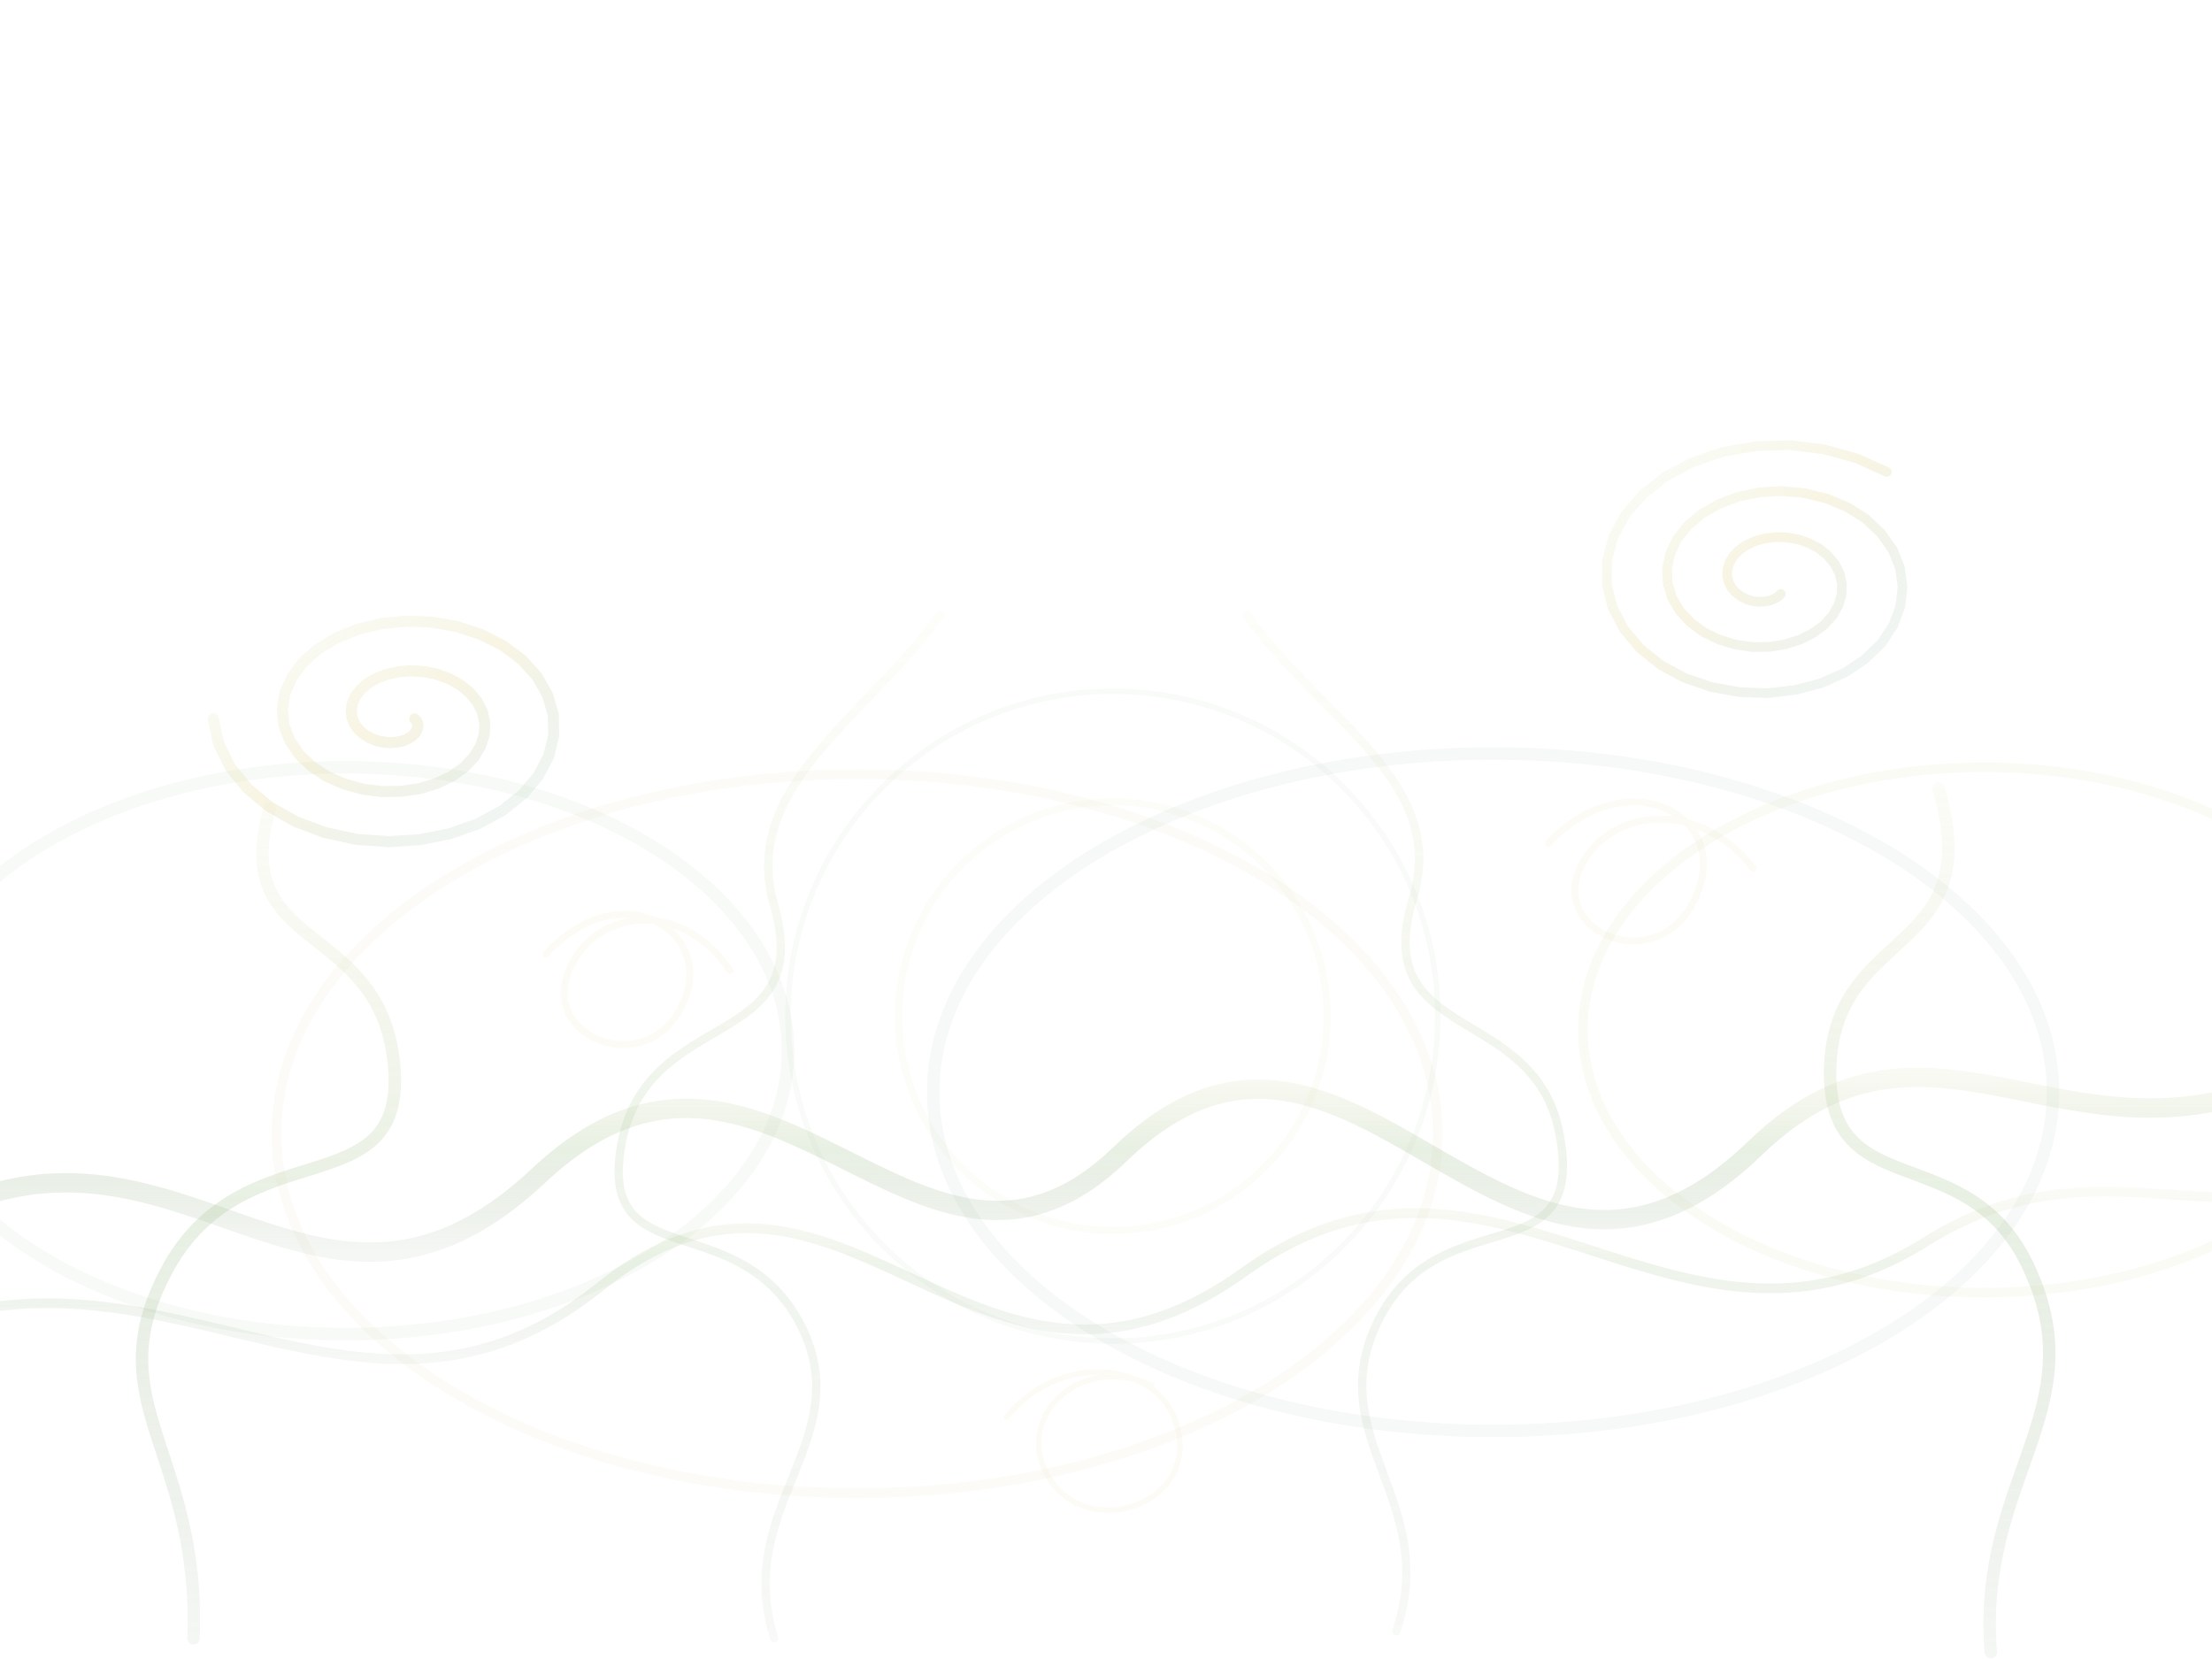
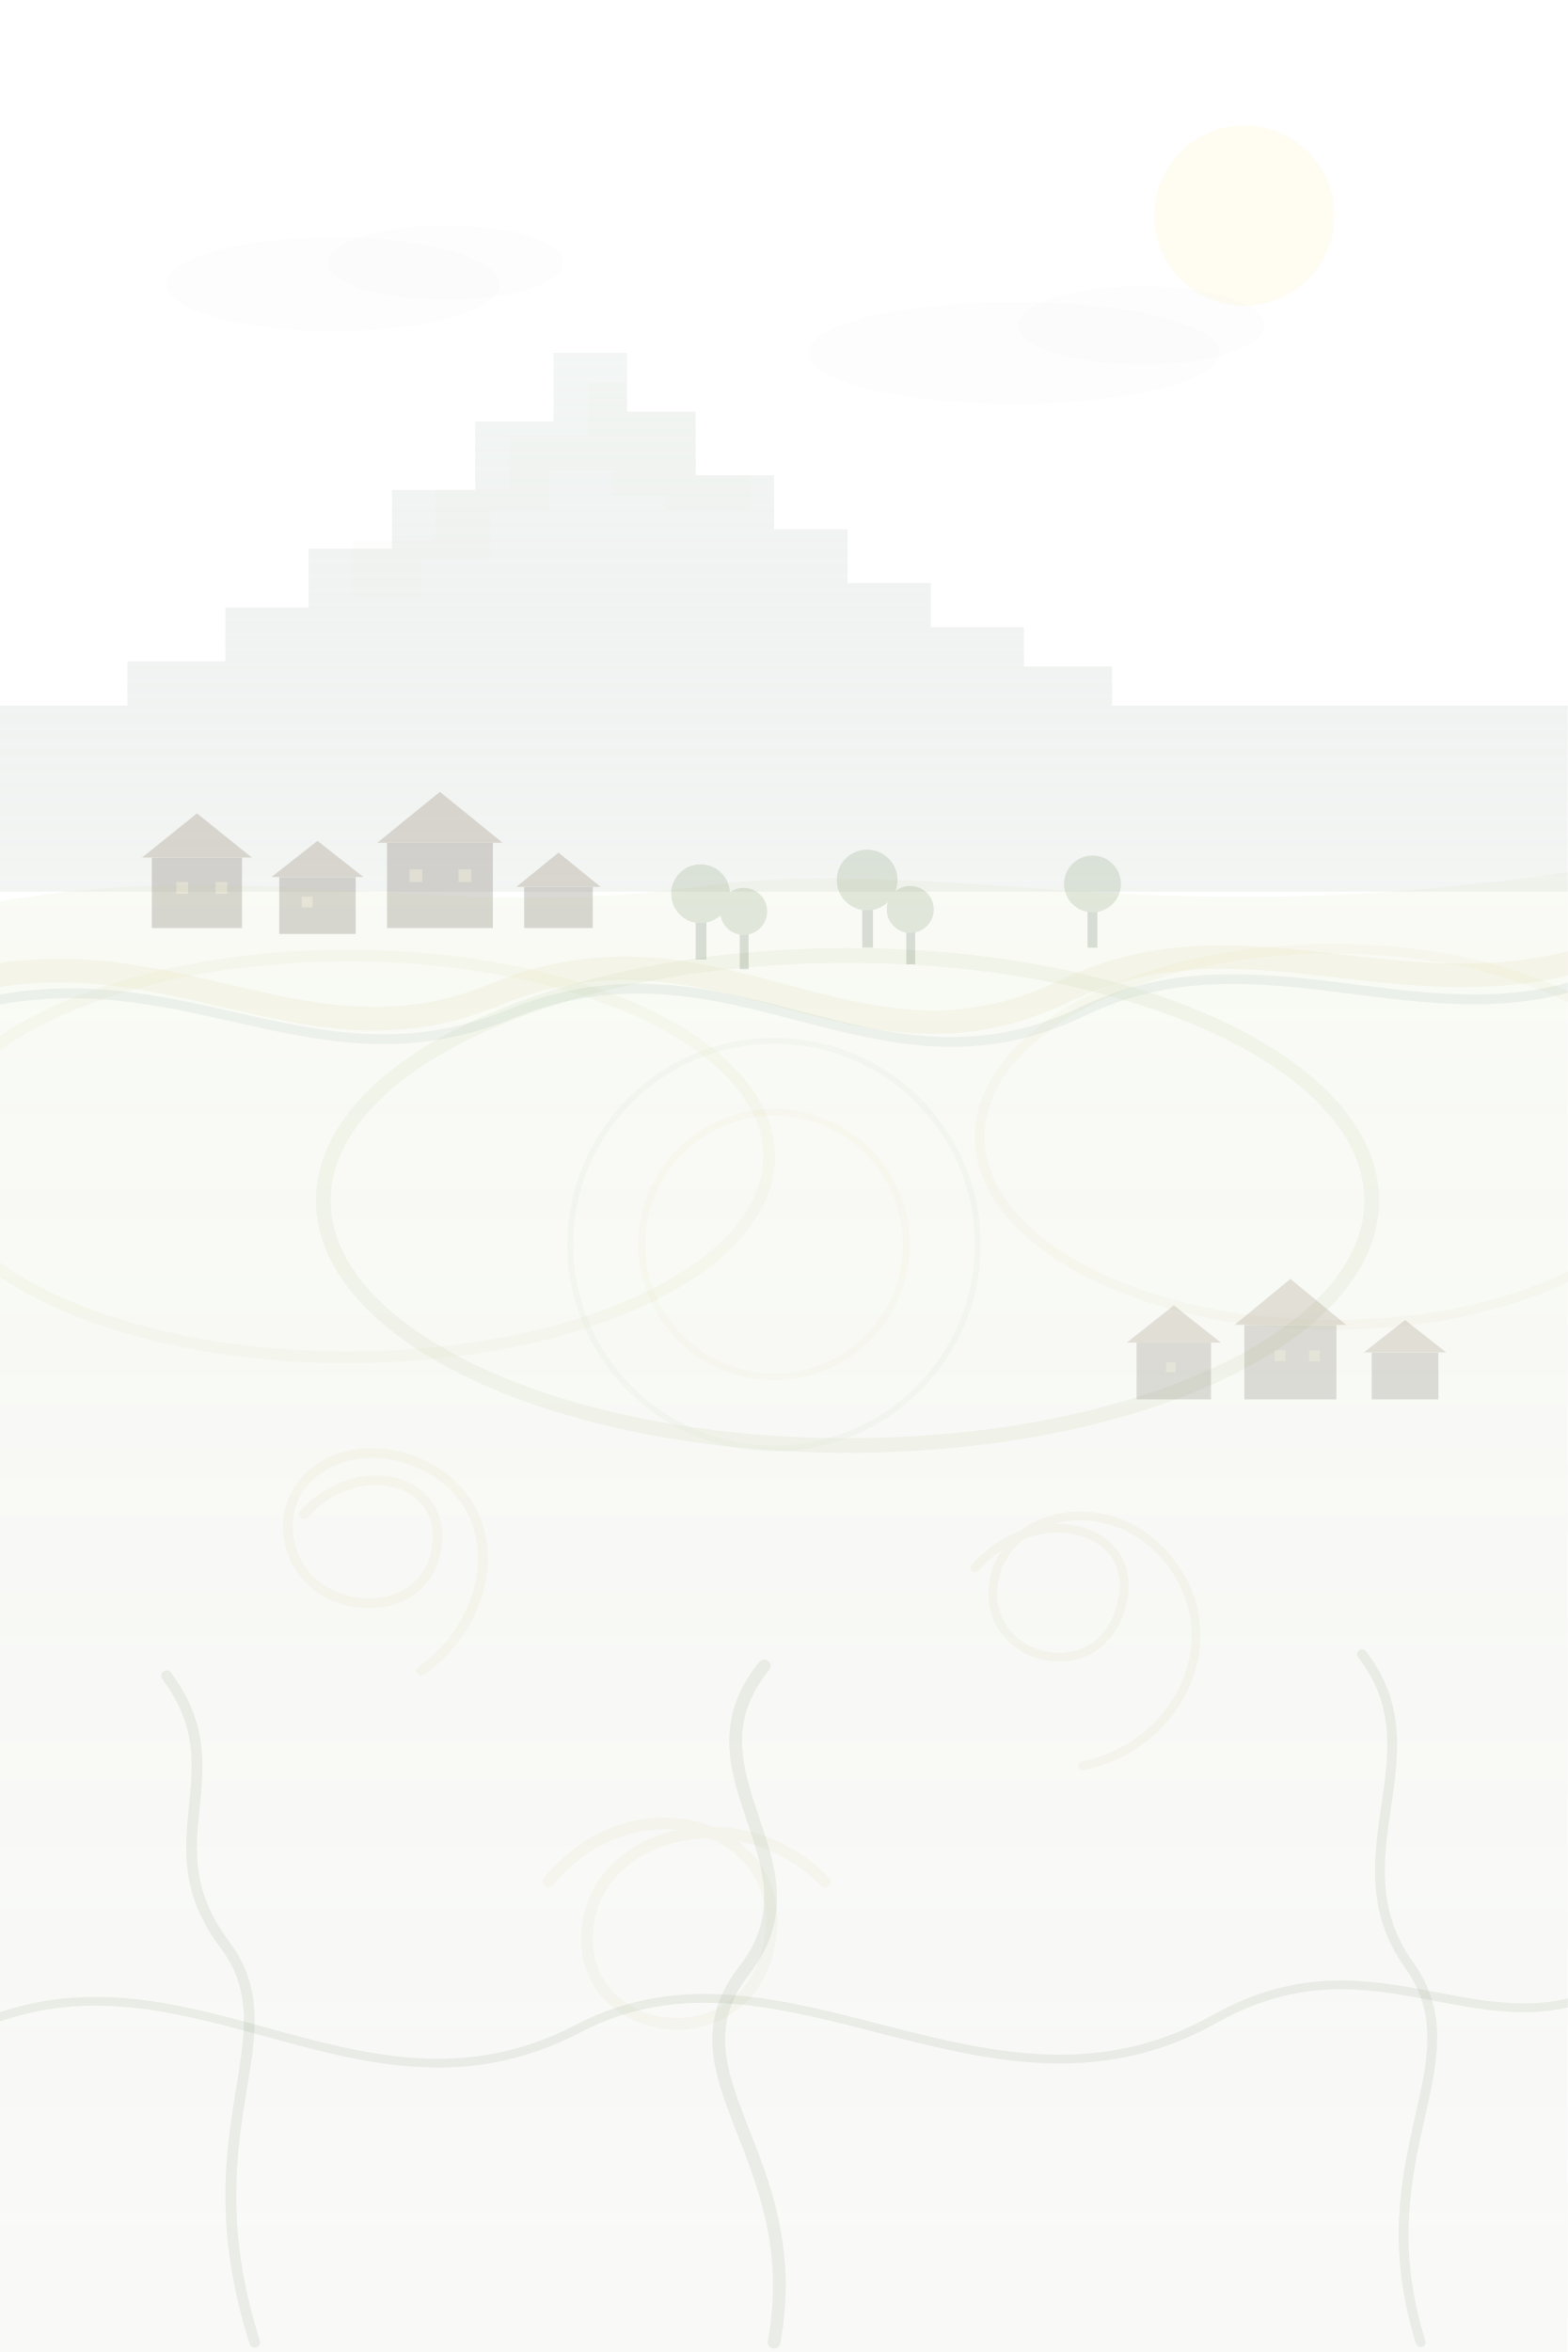
- <svg xmlns="http://www.w3.org/2000/svg" viewBox="0 0 1600 1200" role="img" aria-labelledby="title desc">
+ <svg xmlns="http://www.w3.org/2000/svg" viewBox="0 0 1600 2400" role="img" aria-labelledby="title desc">
  <defs>
-     <linearGradient id="vine" x1="0" y1="0" x2="1" y2="1">
-       <stop offset="0" stop-color="#d7e7c1" stop-opacity=".10" />
-       <stop offset=".48" stop-color="#e8dca3" stop-opacity=".30" />
-       <stop offset="1" stop-color="#7eb0a5" stop-opacity=".08" />
+     <linearGradient id="distance" x1="0" y1="0" x2="0" y2="1">
+       <stop offset="0" stop-color="#c8d8d4" stop-opacity=".22" />
+       <stop offset="1" stop-color="#718873" stop-opacity=".08" />
    </linearGradient>
-     <linearGradient id="root" x1="0" y1="0" x2="0" y2="1">
-       <stop offset="0" stop-color="#d8d69d" stop-opacity=".08" />
-       <stop offset=".48" stop-color="#a3c18f" stop-opacity=".25" />
-       <stop offset="1" stop-color="#6f8c65" stop-opacity=".07" />
+     <linearGradient id="field" x1="0" y1="0" x2="0" y2="1">
+       <stop offset="0" stop-color="#b9c985" stop-opacity=".20" />
+       <stop offset="1" stop-color="#63764d" stop-opacity=".09" />
    </linearGradient>
  </defs>
+   <circle cx="1270" cy="220" r="92" fill="#ffe5a3" fill-opacity=".14" />
+   <g fill="#dce9e7" fill-opacity=".055">
+     <ellipse cx="340" cy="290" rx="170" ry="48" />
+     <ellipse cx="455" cy="268" rx="120" ry="38" />
+     <ellipse cx="1035" cy="360" rx="210" ry="52" />
+     <ellipse cx="1165" cy="332" rx="126" ry="40" />
+   </g>
+   <path d="M0 720 H130 V675 H230 V620 H315 V560 H400 V500 H485 V430 H565 V360 H640 V420 H710 V485 H790 V540 H865 V595 H950 V640 H1045 V680 H1135 V720 H1600 V910 H0 Z" fill="url(#distance)" />
+   <path d="M360 552 H445 V500 H520 V445 H600 V390 H640 V420 H710 V485 H765 V520 H680 V505 H625 V480 H560 V520 H500 V570 H430 V610 H360 Z" fill="#e5e1bd" fill-opacity=".06" />
+   <g opacity=".22">
+     <g fill="#574e40">
+       <rect x="155" y="875" width="92" height="72" />
+       <rect x="285" y="895" width="78" height="58" />
+       <rect x="395" y="860" width="108" height="87" />
+       <rect x="535" y="905" width="70" height="42" />
+     </g>
+     <g fill="#766448">
+       <path d="M145 875 L201 830 L257 875 Z" />
+       <path d="M277 895 L324 858 L371 895 Z" />
+       <path d="M385 860 L449 808 L513 860 Z" />
+       <path d="M527 905 L570 870 L613 905 Z" />
+     </g>
+     <g fill="#f2d58c" fill-opacity=".46">
+       <rect x="180" y="900" width="12" height="12" />
+       <rect x="220" y="900" width="12" height="12" />
+       <rect x="418" y="887" width="13" height="13" />
+       <rect x="468" y="887" width="13" height="13" />
+       <rect x="308" y="915" width="11" height="11" />
+     </g>
+   </g>
  <g fill="none" stroke-linecap="round">
-     <ellipse cx="250" cy="760" rx="320" ry="205" stroke="#bbd5b0" stroke-opacity=".11" stroke-width="9" />
-     <ellipse cx="620" cy="820" rx="420" ry="260" stroke="#d6cea0" stroke-opacity=".085" stroke-width="7" />
-     <ellipse cx="1080" cy="790" rx="405" ry="245" stroke="#a8c6ae" stroke-opacity=".10" stroke-width="9" />
-     <ellipse cx="1435" cy="745" rx="290" ry="190" stroke="#d1c995" stroke-opacity=".08" stroke-width="7" />
-     <circle cx="805" cy="735" r="155" stroke="#e0d9aa" stroke-opacity=".075" stroke-width="5" />
-     <circle cx="805" cy="735" r="235" stroke="#9fbba3" stroke-opacity=".06" stroke-width="4" />
+     <ellipse cx="355" cy="1180" rx="430" ry="205" stroke="#d7d49f" stroke-opacity=".10" stroke-width="12" />
+     <ellipse cx="865" cy="1225" rx="535" ry="250" stroke="#b4c38b" stroke-opacity=".11" stroke-width="15" />
+     <ellipse cx="1360" cy="1160" rx="360" ry="192" stroke="#d9cf92" stroke-opacity=".08" stroke-width="10" />
+     <circle cx="790" cy="1270" r="135" stroke="#e4d7a0" stroke-opacity=".085" stroke-width="7" />
+     <circle cx="790" cy="1270" r="208" stroke="#9db88a" stroke-opacity=".06" stroke-width="6" />
  </g>
-   <g fill="none" stroke="url(#vine)" stroke-linecap="round" stroke-linejoin="round">
-     <path d="M300 520 L301.3 521.5 L302.1 523.4 L302.3 525.5 L301.7 527.8 L300.4 530.1 L298.2 532.3 L295.3 534.2 L291.6 535.8 L287.4 536.8 L282.6 537.2 L277.6 536.8 L272.6 535.7 L267.7 533.8 L263.2 531.1 L259.4 527.7 L256.4 523.6 L254.6 519 L254 514.1 L254.8 508.9 L257 503.8 L260.7 498.9 L265.8 494.5 L272.2 490.7 L279.8 487.8 L288.2 485.9 L297.3 485.2 L306.6 485.8 L315.9 487.6 L324.8 490.9 L332.9 495.4 L339.8 501 L345.3 507.7 L349 515.2 L350.7 523.3 L350.2 531.6 L347.5 539.9 L342.6 547.9 L335.5 555.3 L326.4 561.7 L315.5 566.8 L303.3 570.5 L290 572.4 L276.2 572.6 L262.3 570.8 L248.9 567.1 L236.4 561.6 L225.4 554.3 L216.3 545.6 L209.5 535.5 L205.4 524.6 L204.2 513 L206.1 501.4 L211.1 490 L219 479.2 L229.8 469.6 L243.1 461.5 L258.5 455.3 L275.6 451.1 L293.7 449.3 L312.2 450 L330.5 453.2 L347.9 458.9 L363.7 466.9 L377.4 477.1 L388.3 489.1 L396 502.6 L400.2 517 L400.5 532 L396.9 546.9 L389.4 561.3 L378.1 574.6 L363.4 586.3 L345.7 595.9 L325.6 603 L303.7 607.4 L280.8 608.8 L257.6 607.1 L235 602.2 L213.9 594.3 L194.9 583.5 L178.9 570.2 L166.5 554.9 L158.2 538 L154.3 520" stroke-width="8" />
-     <path d="M1288.1 429.6 L1286.1 431.5 L1283.3 433.2 L1280 434.4 L1276.1 435.2 L1271.9 435.3 L1267.5 434.7 L1263.2 433.4 L1259.1 431.3 L1255.4 428.5 L1252.4 425 L1250.4 421 L1249.3 416.6 L1249.5 411.9 L1250.9 407.1 L1253.6 402.5 L1257.6 398.2 L1262.9 394.5 L1269.2 391.5 L1276.3 389.5 L1284.2 388.5 L1292.3 388.7 L1300.5 390.1 L1308.4 392.8 L1315.7 396.7 L1322 401.8 L1327.1 407.9 L1330.6 414.7 L1332.3 422.1 L1332.1 429.9 L1329.9 437.6 L1325.7 445.1 L1319.5 452 L1311.5 457.9 L1302 462.7 L1291.2 466.1 L1279.5 467.9 L1267.3 468 L1255.1 466.2 L1243.3 462.6 L1232.4 457.3 L1222.9 450.3 L1215.1 442 L1209.5 432.5 L1206.3 422.1 L1205.8 411.3 L1208.1 400.5 L1213.1 389.9 L1220.8 380.2 L1231 371.6 L1243.4 364.5 L1257.5 359.2 L1272.9 356.1 L1289.1 355.2 L1305.5 356.7 L1321.5 360.7 L1336.3 366.9 L1349.6 375.3 L1360.6 385.7 L1369 397.6 L1374.3 410.7 L1376.2 424.5 L1374.6 438.5 L1369.5 452.2 L1361 465.1 L1349.1 476.7 L1334.5 486.5 L1317.4 494.1 L1298.5 499.1 L1278.4 501.4 L1257.9 500.6 L1237.6 496.9 L1218.5 490.3 L1201.1 480.9 L1186.3 469 L1174.6 455 L1166.4 439.4 L1162.3 422.7 L1162.4 405.6 L1166.9 388.6 L1175.6 372.3 L1188.4 357.5 L1204.9 344.6 L1224.4 334.3 L1246.4 326.8 L1270.2 322.7 L1294.8 322 L1319.3 325 L1342.9 331.5 L1364.7 341.3" stroke-width="7" />
+   <g fill="none" stroke-linecap="round">
+     <path d="M-80 1015 C160 930 300 1100 505 1015 C735 920 870 1115 1085 1012 C1285 915 1455 1060 1680 955" stroke="#dfd0a0" stroke-opacity=".13" stroke-width="24" />
+     <path d="M-60 1035 C175 958 312 1120 520 1035 C748 942 892 1135 1105 1032 C1295 940 1472 1080 1660 985" stroke="#709b8d" stroke-opacity=".10" stroke-width="10" />
  </g>
-   <g fill="none" stroke="url(#root)" stroke-linecap="round">
-     <path d="M-80 900 C120 760 220 1010 390 850 C555 695 665 975 810 835 C980 670 1090 1005 1270 830 C1405 700 1510 875 1690 760" stroke-width="14" />
-     <path d="M-120 990 C95 850 250 1080 435 930 C610 790 705 1060 900 920 C1080 790 1210 1010 1390 900 C1515 820 1600 900 1710 845" stroke-width="7" stroke-opacity=".72" />
-     <path d="M140 1185 C145 1050 70 1015 120 920 C175 815 295 875 285 770 C275 665 165 690 195 585" stroke-width="9" />
-     <path d="M1440 1195 C1430 1070 1515 1020 1468 918 C1424 820 1318 875 1324 768 C1330 670 1438 690 1402 570" stroke-width="9" />
-     <path d="M560 1185 C530 1090 620 1042 580 960 C535 870 430 925 450 825 C470 728 590 760 560 655 C535 570 625 520 680 445" stroke-width="6" stroke-opacity=".68" />
-     <path d="M1010 1180 C1042 1085 955 1040 997 955 C1042 865 1148 925 1128 820 C1110 725 990 755 1022 650 C1048 565 955 520 902 445" stroke-width="6" stroke-opacity=".68" />
+   <g opacity=".18">
+     <g fill="#314c37">
+       <rect x="710" y="925" width="11" height="54" />
+       <rect x="755" y="942" width="9" height="47" />
+       <rect x="880" y="910" width="11" height="57" />
+       <rect x="925" y="940" width="9" height="44" />
+       <rect x="1110" y="915" width="10" height="52" />
+     </g>
+     <g fill="#67845b">
+       <circle cx="715" cy="912" r="30" />
+       <circle cx="759" cy="930" r="24" />
+       <circle cx="885" cy="898" r="31" />
+       <circle cx="929" cy="928" r="24" />
+       <circle cx="1115" cy="902" r="29" />
+     </g>
  </g>
-   <g fill="none" stroke="#e6ddb0" stroke-opacity=".12" stroke-linecap="round">
-     <path d="M395 690 C450 630 520 675 493 728 C468 779 395 752 410 706 C426 658 492 648 528 702" stroke-width="5" />
-     <path d="M1120 610 C1178 548 1258 592 1224 654 C1196 705 1124 675 1142 630 C1160 586 1227 575 1268 628" stroke-width="5" />
-     <path d="M728 1025 C770 974 846 986 853 1039 C860 1090 788 1112 760 1071 C731 1027 780 978 833 1002" stroke-width="4" />
+   <g opacity=".18">
+     <g fill="#514a3e">
+       <rect x="1160" y="1370" width="76" height="58" />
+       <rect x="1270" y="1352" width="94" height="76" />
+       <rect x="1400" y="1380" width="68" height="48" />
+     </g>
+     <g fill="#746046">
+       <path d="M1150 1370 L1198 1332 L1246 1370 Z" />
+       <path d="M1260 1352 L1317 1305 L1374 1352 Z" />
+       <path d="M1392 1380 L1434 1347 L1476 1380 Z" />
+     </g>
+     <g fill="#f1d185" fill-opacity=".40">
+       <rect x="1190" y="1390" width="10" height="10" />
+       <rect x="1301" y="1378" width="11" height="11" />
+       <rect x="1336" y="1378" width="11" height="11" />
+     </g>
  </g>
+   <g fill="none" stroke="#d8d0a0" stroke-linecap="round">
+     <path d="M310 1545 C365 1485 455 1508 446 1577 C436 1656 326 1652 300 1588 C272 1518 343 1462 420 1490 C518 1526 513 1645 430 1705" stroke-opacity=".12" stroke-width="10" />
+     <path d="M995 1600 C1058 1528 1168 1558 1144 1640 C1120 1725 1003 1695 1014 1616 C1023 1547 1122 1519 1184 1582 C1260 1660 1210 1780 1105 1802" stroke-opacity=".11" stroke-width="9" />
+     <path d="M560 1920 C650 1810 810 1865 785 1985 C760 2108 585 2080 600 1965 C612 1868 755 1832 842 1920" stroke-opacity=".09" stroke-width="12" />
+   </g>
+   <g fill="none" stroke="#70805b" stroke-opacity=".11" stroke-linecap="round">
+     <path d="M170 1710 C245 1810 150 1880 230 1985 C300 2080 190 2170 260 2390" stroke-width="11" />
+     <path d="M780 1700 C690 1810 845 1900 760 2010 C675 2118 825 2200 790 2390" stroke-width="13" />
+     <path d="M1390 1688 C1470 1790 1360 1895 1438 2005 C1510 2105 1390 2200 1450 2390" stroke-width="10" />
+     <path d="M-50 2080 C180 1955 360 2190 590 2070 C800 1960 1010 2190 1240 2060 C1410 1965 1515 2105 1660 2020" stroke-width="9" />
+   </g>
+   <path d="M0 920 C250 875 465 940 710 905 C965 870 1165 955 1600 890 V2400 H0 Z" fill="url(#field)" opacity=".42" />
</svg>
